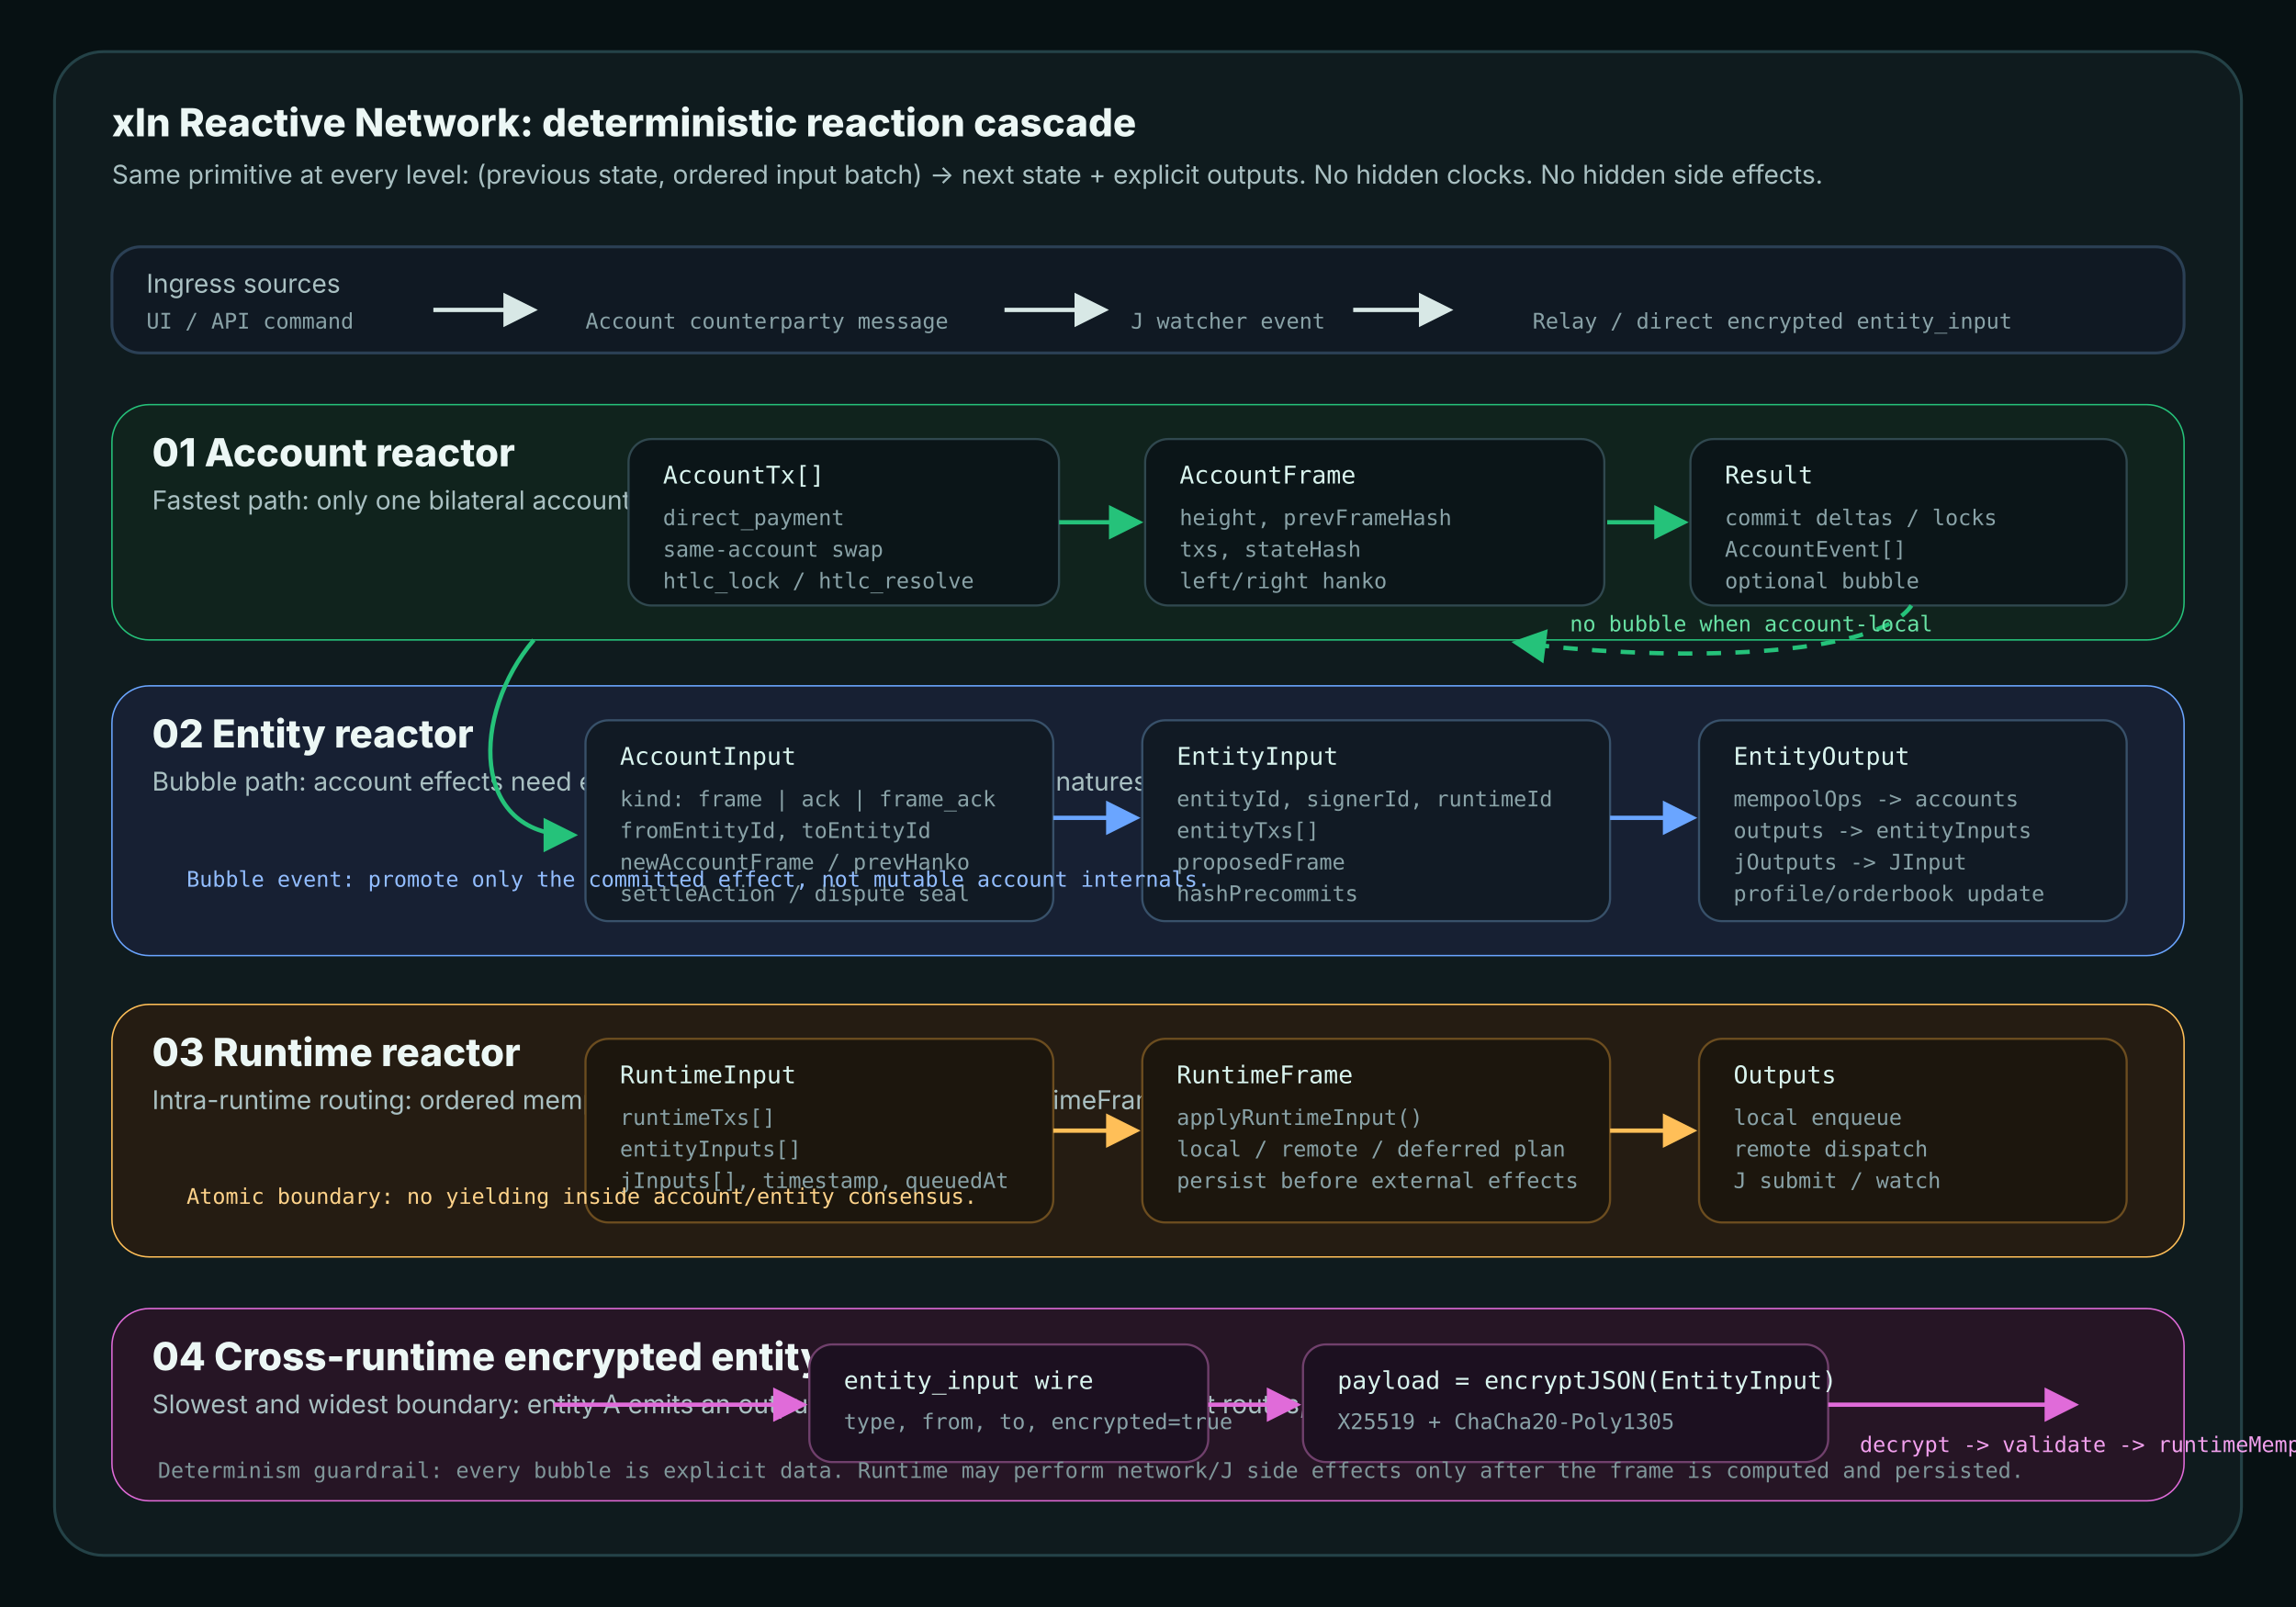
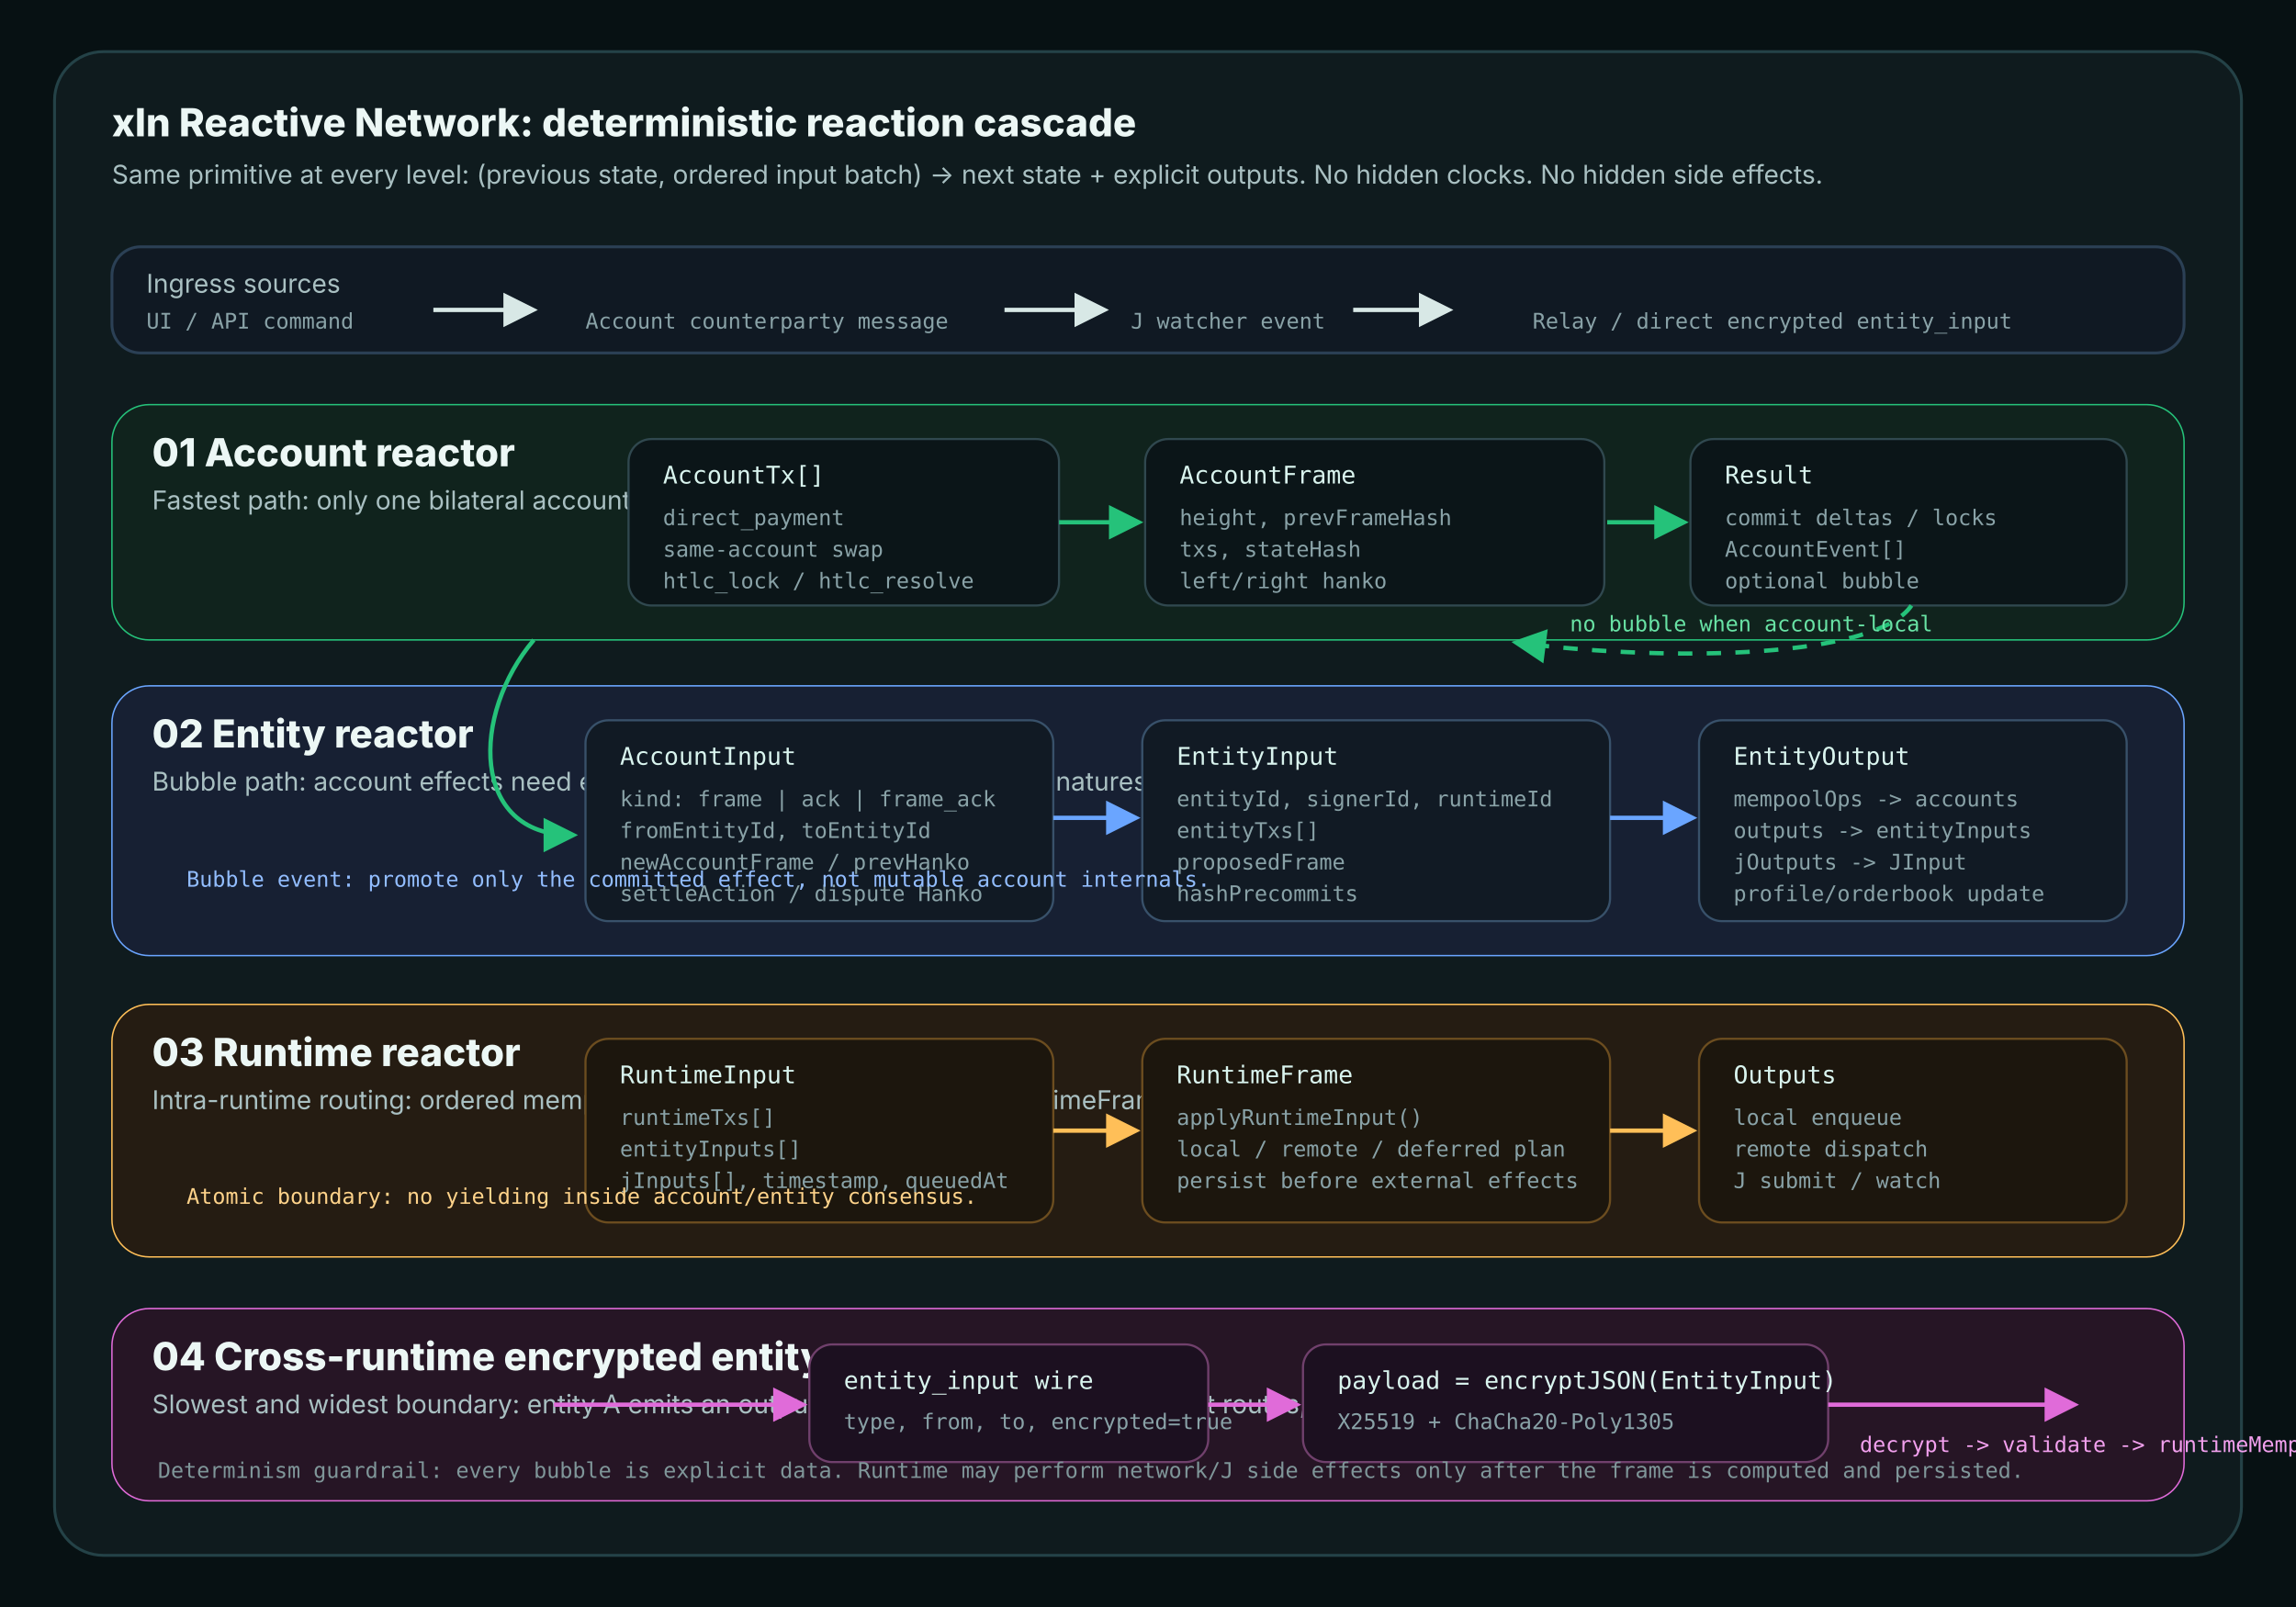
<svg xmlns="http://www.w3.org/2000/svg" width="1600" height="1120" viewBox="0 0 1600 1120" role="img" aria-labelledby="title desc">
  <defs>
    <style>
      .bg { fill: #071113; }
      .panel { fill: #0f1b1e; stroke: #244247; stroke-width: 2; }
      .panel2 { fill: #101923; stroke: #2b4055; stroke-width: 2; }
      .account { fill: #10231d; stroke: #25c27a; }
      .entity { fill: #172033; stroke: #6aa5ff; }
      .runtime { fill: #251c12; stroke: #ffbf58; }
      .wire { fill: #261525; stroke: #e06bd9; }
      .box { fill: #0b1518; stroke: #30484f; stroke-width: 1.5; rx: 16; }
      .box2 { fill: #111a24; stroke: #38516a; stroke-width: 1.5; rx: 16; }
      .box3 { fill: #1c160d; stroke: #6c4d1f; stroke-width: 1.5; rx: 16; }
      .box4 { fill: #1c1020; stroke: #70406c; stroke-width: 1.5; rx: 16; }
      .label { fill: #ecf7f5; font-family: Inter, ui-sans-serif, system-ui, -apple-system, BlinkMacSystemFont, "Segoe UI", sans-serif; font-size: 27px; font-weight: 760; letter-spacing: 0; }
      .sub { fill: #a9c0c2; font-family: Inter, ui-sans-serif, system-ui, -apple-system, BlinkMacSystemFont, "Segoe UI", sans-serif; font-size: 18px; letter-spacing: 0; }
      .micro { fill: #89a2a7; font-family: "SFMono-Regular", Consolas, monospace; font-size: 15px; letter-spacing: 0; }
      .code { fill: #d9f4ee; font-family: "SFMono-Regular", Consolas, monospace; font-size: 17px; letter-spacing: 0; }
      .green { fill: #68e2a4; }
      .blue { fill: #92bdff; }
      .amber { fill: #ffd38a; }
      .pink { fill: #f2a0ee; }
      .muted { fill: #7f9699; }
      .arrow { stroke: #d8e8e6; stroke-width: 3; fill: none; marker-end: url(#arrow); }
      .arrow-green { stroke: #25c27a; stroke-width: 3; fill: none; marker-end: url(#arrow-green); }
      .arrow-blue { stroke: #6aa5ff; stroke-width: 3; fill: none; marker-end: url(#arrow-blue); }
      .arrow-amber { stroke: #ffbf58; stroke-width: 3; fill: none; marker-end: url(#arrow-amber); }
      .arrow-pink { stroke: #e06bd9; stroke-width: 3; fill: none; marker-end: url(#arrow-pink); }
      .dash { stroke-dasharray: 10 10; }
    </style>
    <marker id="arrow" viewBox="0 0 10 10" refX="8" refY="5" markerWidth="8" markerHeight="8" orient="auto-start-reverse">
      <path d="M 0 0 L 10 5 L 0 10 z" fill="#d8e8e6" />
    </marker>
    <marker id="arrow-green" viewBox="0 0 10 10" refX="8" refY="5" markerWidth="8" markerHeight="8" orient="auto-start-reverse">
      <path d="M 0 0 L 10 5 L 0 10 z" fill="#25c27a" />
    </marker>
    <marker id="arrow-blue" viewBox="0 0 10 10" refX="8" refY="5" markerWidth="8" markerHeight="8" orient="auto-start-reverse">
      <path d="M 0 0 L 10 5 L 0 10 z" fill="#6aa5ff" />
    </marker>
    <marker id="arrow-amber" viewBox="0 0 10 10" refX="8" refY="5" markerWidth="8" markerHeight="8" orient="auto-start-reverse">
      <path d="M 0 0 L 10 5 L 0 10 z" fill="#ffbf58" />
    </marker>
    <marker id="arrow-pink" viewBox="0 0 10 10" refX="8" refY="5" markerWidth="8" markerHeight="8" orient="auto-start-reverse">
      <path d="M 0 0 L 10 5 L 0 10 z" fill="#e06bd9" />
    </marker>
  </defs>
  <rect class="bg" width="1600" height="1120" />
  <rect x="38" y="36" width="1524" height="1048" rx="34" class="panel" />
  <text x="78" y="95" class="label">xln Reactive Network: deterministic reaction cascade</text>
  <text x="78" y="128" class="sub">Same primitive at every level: (previous state, ordered input batch) -&gt; next state + explicit outputs. No hidden clocks. No hidden side effects.</text>
  <g transform="translate(78 172)">
    <rect x="0" y="0" width="1444" height="74" rx="20" class="panel2" />
    <text x="24" y="32" class="sub">Ingress sources</text>
    <text x="24" y="57" class="micro">UI / API command</text>
    <text x="330" y="57" class="micro">Account counterparty message</text>
    <text x="710" y="57" class="micro">J watcher event</text>
    <text x="990" y="57" class="micro">Relay / direct encrypted entity_input</text>
    <path d="M 224 44 L 292 44" class="arrow" />
    <path d="M 622 44 L 690 44" class="arrow" />
    <path d="M 865 44 L 930 44" class="arrow" />
  </g>
  <g transform="translate(78 282)">
    <rect x="0" y="0" width="1444" height="164" rx="26" class="account" />
    <text x="28" y="43" class="label">01 Account reactor</text>
    <text x="28" y="73" class="sub">Fastest path: only one bilateral account changes.</text>
    <rect x="360" y="24" width="300" height="116" class="box" />
    <text x="384" y="55" class="code">AccountTx[]</text>
    <text x="384" y="84" class="micro">direct_payment</text>
    <text x="384" y="106" class="micro">same-account swap</text>
    <text x="384" y="128" class="micro">htlc_lock / htlc_resolve</text>
    <rect x="720" y="24" width="320" height="116" class="box" />
    <text x="744" y="55" class="code">AccountFrame</text>
    <text x="744" y="84" class="micro">height, prevFrameHash</text>
    <text x="744" y="106" class="micro">txs, stateHash</text>
    <text x="744" y="128" class="micro">left/right hanko</text>
    <rect x="1100" y="24" width="304" height="116" class="box" />
    <text x="1124" y="55" class="code">Result</text>
    <text x="1124" y="84" class="micro">commit deltas / locks</text>
    <text x="1124" y="106" class="micro">AccountEvent[]</text>
    <text x="1124" y="128" class="micro">optional bubble</text>
    <path d="M 660 82 L 714 82" class="arrow-green" />
    <path d="M 1042 82 L 1094 82" class="arrow-green" />
    <path d="M 1254 140 C 1230 176 1090 180 980 166" class="arrow-green dash" />
    <text x="1016" y="158" class="micro green">no bubble when account-local</text>
  </g>
  <g transform="translate(78 478)">
    <rect x="0" y="0" width="1444" height="188" rx="26" class="entity" />
    <text x="28" y="43" class="label">02 Entity reactor</text>
    <text x="28" y="73" class="sub">Bubble path: account effects need entity-owned books, accounts, BFT signatures, or J batches.</text>
    <rect x="330" y="24" width="326" height="140" class="box2" />
    <text x="354" y="55" class="code">AccountInput</text>
    <text x="354" y="84" class="micro">kind: frame | ack | frame_ack</text>
    <text x="354" y="106" class="micro">fromEntityId, toEntityId</text>
    <text x="354" y="128" class="micro">newAccountFrame / prevHanko</text>
-     <text x="354" y="150" class="micro">settleAction / dispute seal</text>
+     <text x="354" y="150" class="micro">settleAction / dispute Hanko</text>
    <rect x="718" y="24" width="326" height="140" class="box2" />
    <text x="742" y="55" class="code">EntityInput</text>
    <text x="742" y="84" class="micro">entityId, signerId, runtimeId</text>
    <text x="742" y="106" class="micro">entityTxs[]</text>
    <text x="742" y="128" class="micro">proposedFrame</text>
    <text x="742" y="150" class="micro">hashPrecommits</text>
    <rect x="1106" y="24" width="298" height="140" class="box2" />
    <text x="1130" y="55" class="code">EntityOutput</text>
    <text x="1130" y="84" class="micro">mempoolOps -&gt; accounts</text>
    <text x="1130" y="106" class="micro">outputs -&gt; entityInputs</text>
    <text x="1130" y="128" class="micro">jOutputs -&gt; JInput</text>
    <text x="1130" y="150" class="micro">profile/orderbook update</text>
    <path d="M 656 92 L 712 92" class="arrow-blue" />
    <path d="M 1044 92 L 1100 92" class="arrow-blue" />
    <path d="M 294 -32 C 250 20 250 104 320 104" class="arrow-green" />
    <text x="52" y="140" class="micro blue">Bubble event: promote only the committed effect, not mutable account internals.</text>
  </g>
  <g transform="translate(78 700)">
    <rect x="0" y="0" width="1444" height="176" rx="26" class="runtime" />
    <text x="28" y="43" class="label">03 Runtime reactor</text>
    <text x="28" y="73" class="sub">Intra-runtime routing: ordered mempools are drained into one atomic RuntimeFrame.</text>
    <rect x="330" y="24" width="326" height="128" class="box3" />
    <text x="354" y="55" class="code">RuntimeInput</text>
    <text x="354" y="84" class="micro">runtimeTxs[]</text>
    <text x="354" y="106" class="micro">entityInputs[]</text>
    <text x="354" y="128" class="micro">jInputs[], timestamp, queuedAt</text>
    <rect x="718" y="24" width="326" height="128" class="box3" />
    <text x="742" y="55" class="code">RuntimeFrame</text>
    <text x="742" y="84" class="micro">applyRuntimeInput()</text>
    <text x="742" y="106" class="micro">local / remote / deferred plan</text>
    <text x="742" y="128" class="micro">persist before external effects</text>
    <rect x="1106" y="24" width="298" height="128" class="box3" />
    <text x="1130" y="55" class="code">Outputs</text>
    <text x="1130" y="84" class="micro">local enqueue</text>
    <text x="1130" y="106" class="micro">remote dispatch</text>
    <text x="1130" y="128" class="micro">J submit / watch</text>
    <path d="M 656 88 L 712 88" class="arrow-amber" />
    <path d="M 1044 88 L 1100 88" class="arrow-amber" />
    <text x="52" y="139" class="micro amber">Atomic boundary: no yielding inside account/entity consensus.</text>
  </g>
  <g transform="translate(78 912)">
    <rect x="0" y="0" width="1444" height="134" rx="26" class="wire" />
    <text x="28" y="43" class="label">04 Cross-runtime encrypted entity messages</text>
    <text x="28" y="73" class="sub">Slowest and widest boundary: entity A emits an output, runtime A encrypts, relay/direct routes, runtime B decrypts and enqueues.</text>
    <rect x="486" y="25" width="278" height="82" class="box4" />
    <text x="510" y="56" class="code">entity_input wire</text>
    <text x="510" y="84" class="micro">type, from, to, encrypted=true</text>
    <rect x="830" y="25" width="366" height="82" class="box4" />
    <text x="854" y="56" class="code">payload = encryptJSON(EntityInput)</text>
    <text x="854" y="84" class="micro">X25519 + ChaCha20-Poly1305</text>
    <path d="M 308 67 L 480 67" class="arrow-pink" />
    <path d="M 764 67 L 824 67" class="arrow-pink" />
    <path d="M 1196 67 L 1366 67" class="arrow-pink" />
    <text x="1218" y="100" class="micro pink">decrypt -&gt; validate -&gt; runtimeMempool.entityInputs</text>
  </g>
  <g transform="translate(110 1030)">
    <text x="0" y="0" class="micro muted">Determinism guardrail: every bubble is explicit data. Runtime may perform network/J side effects only after the frame is computed and persisted.</text>
  </g>
</svg>
